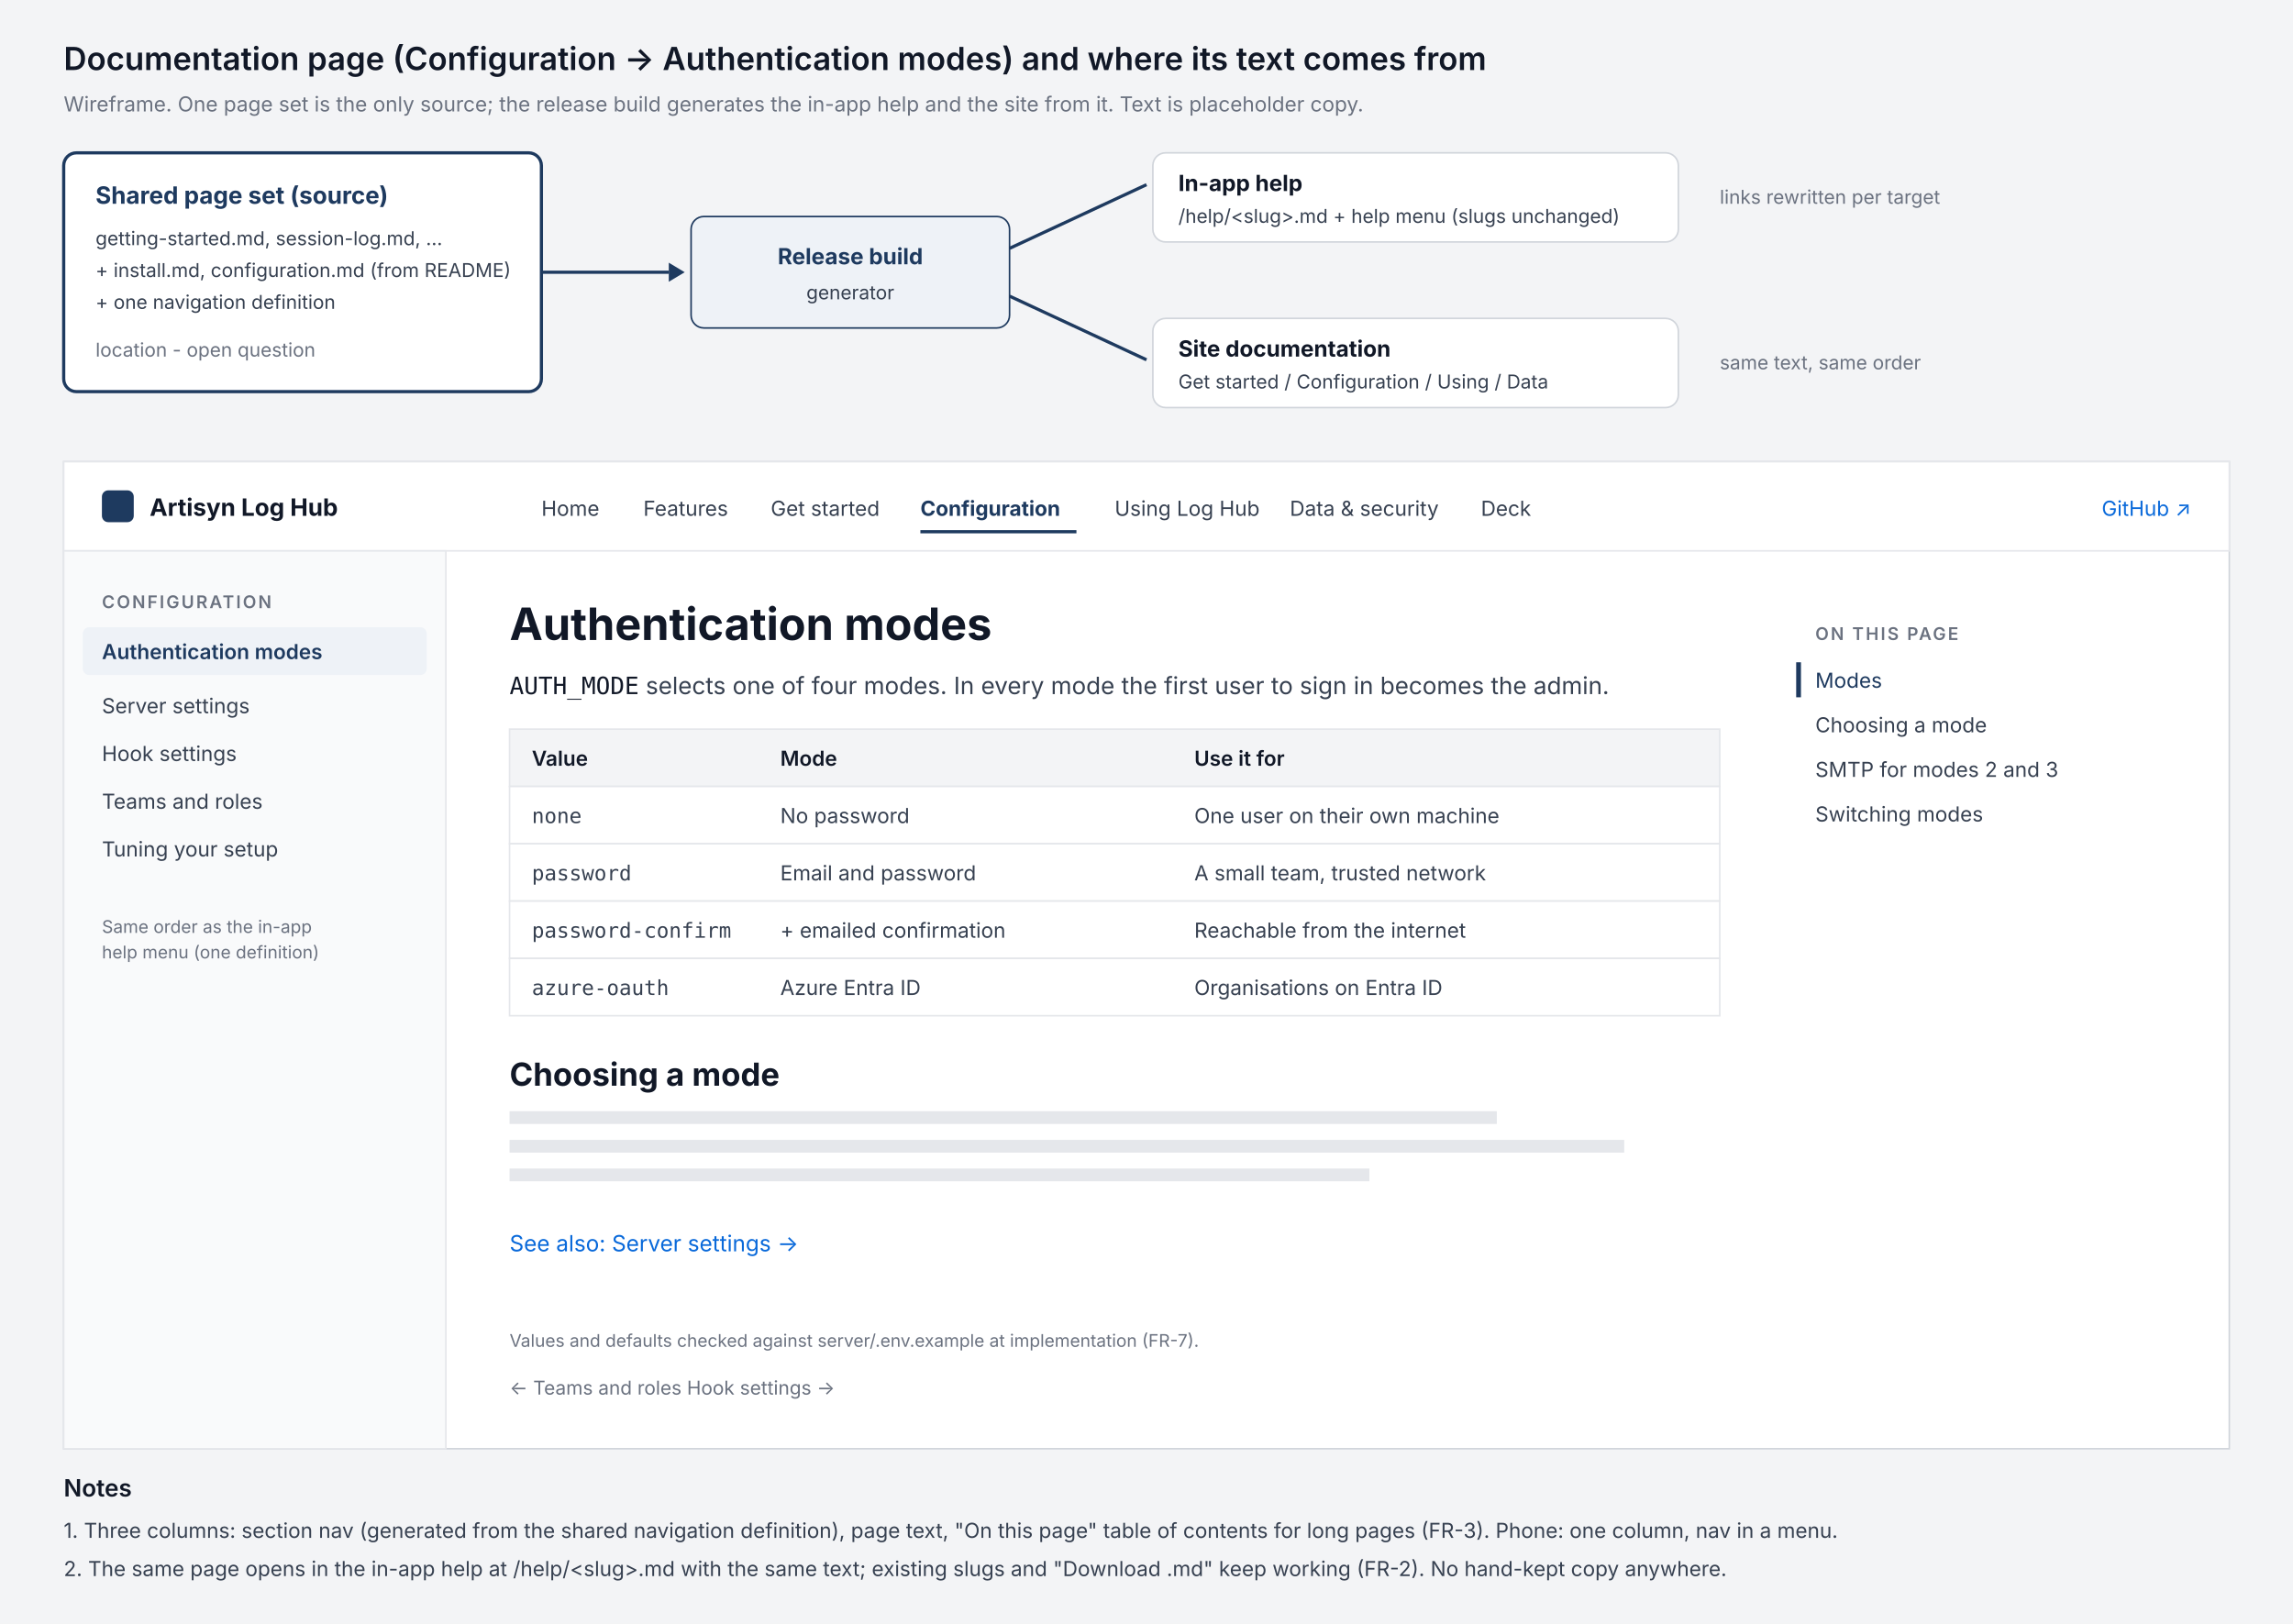
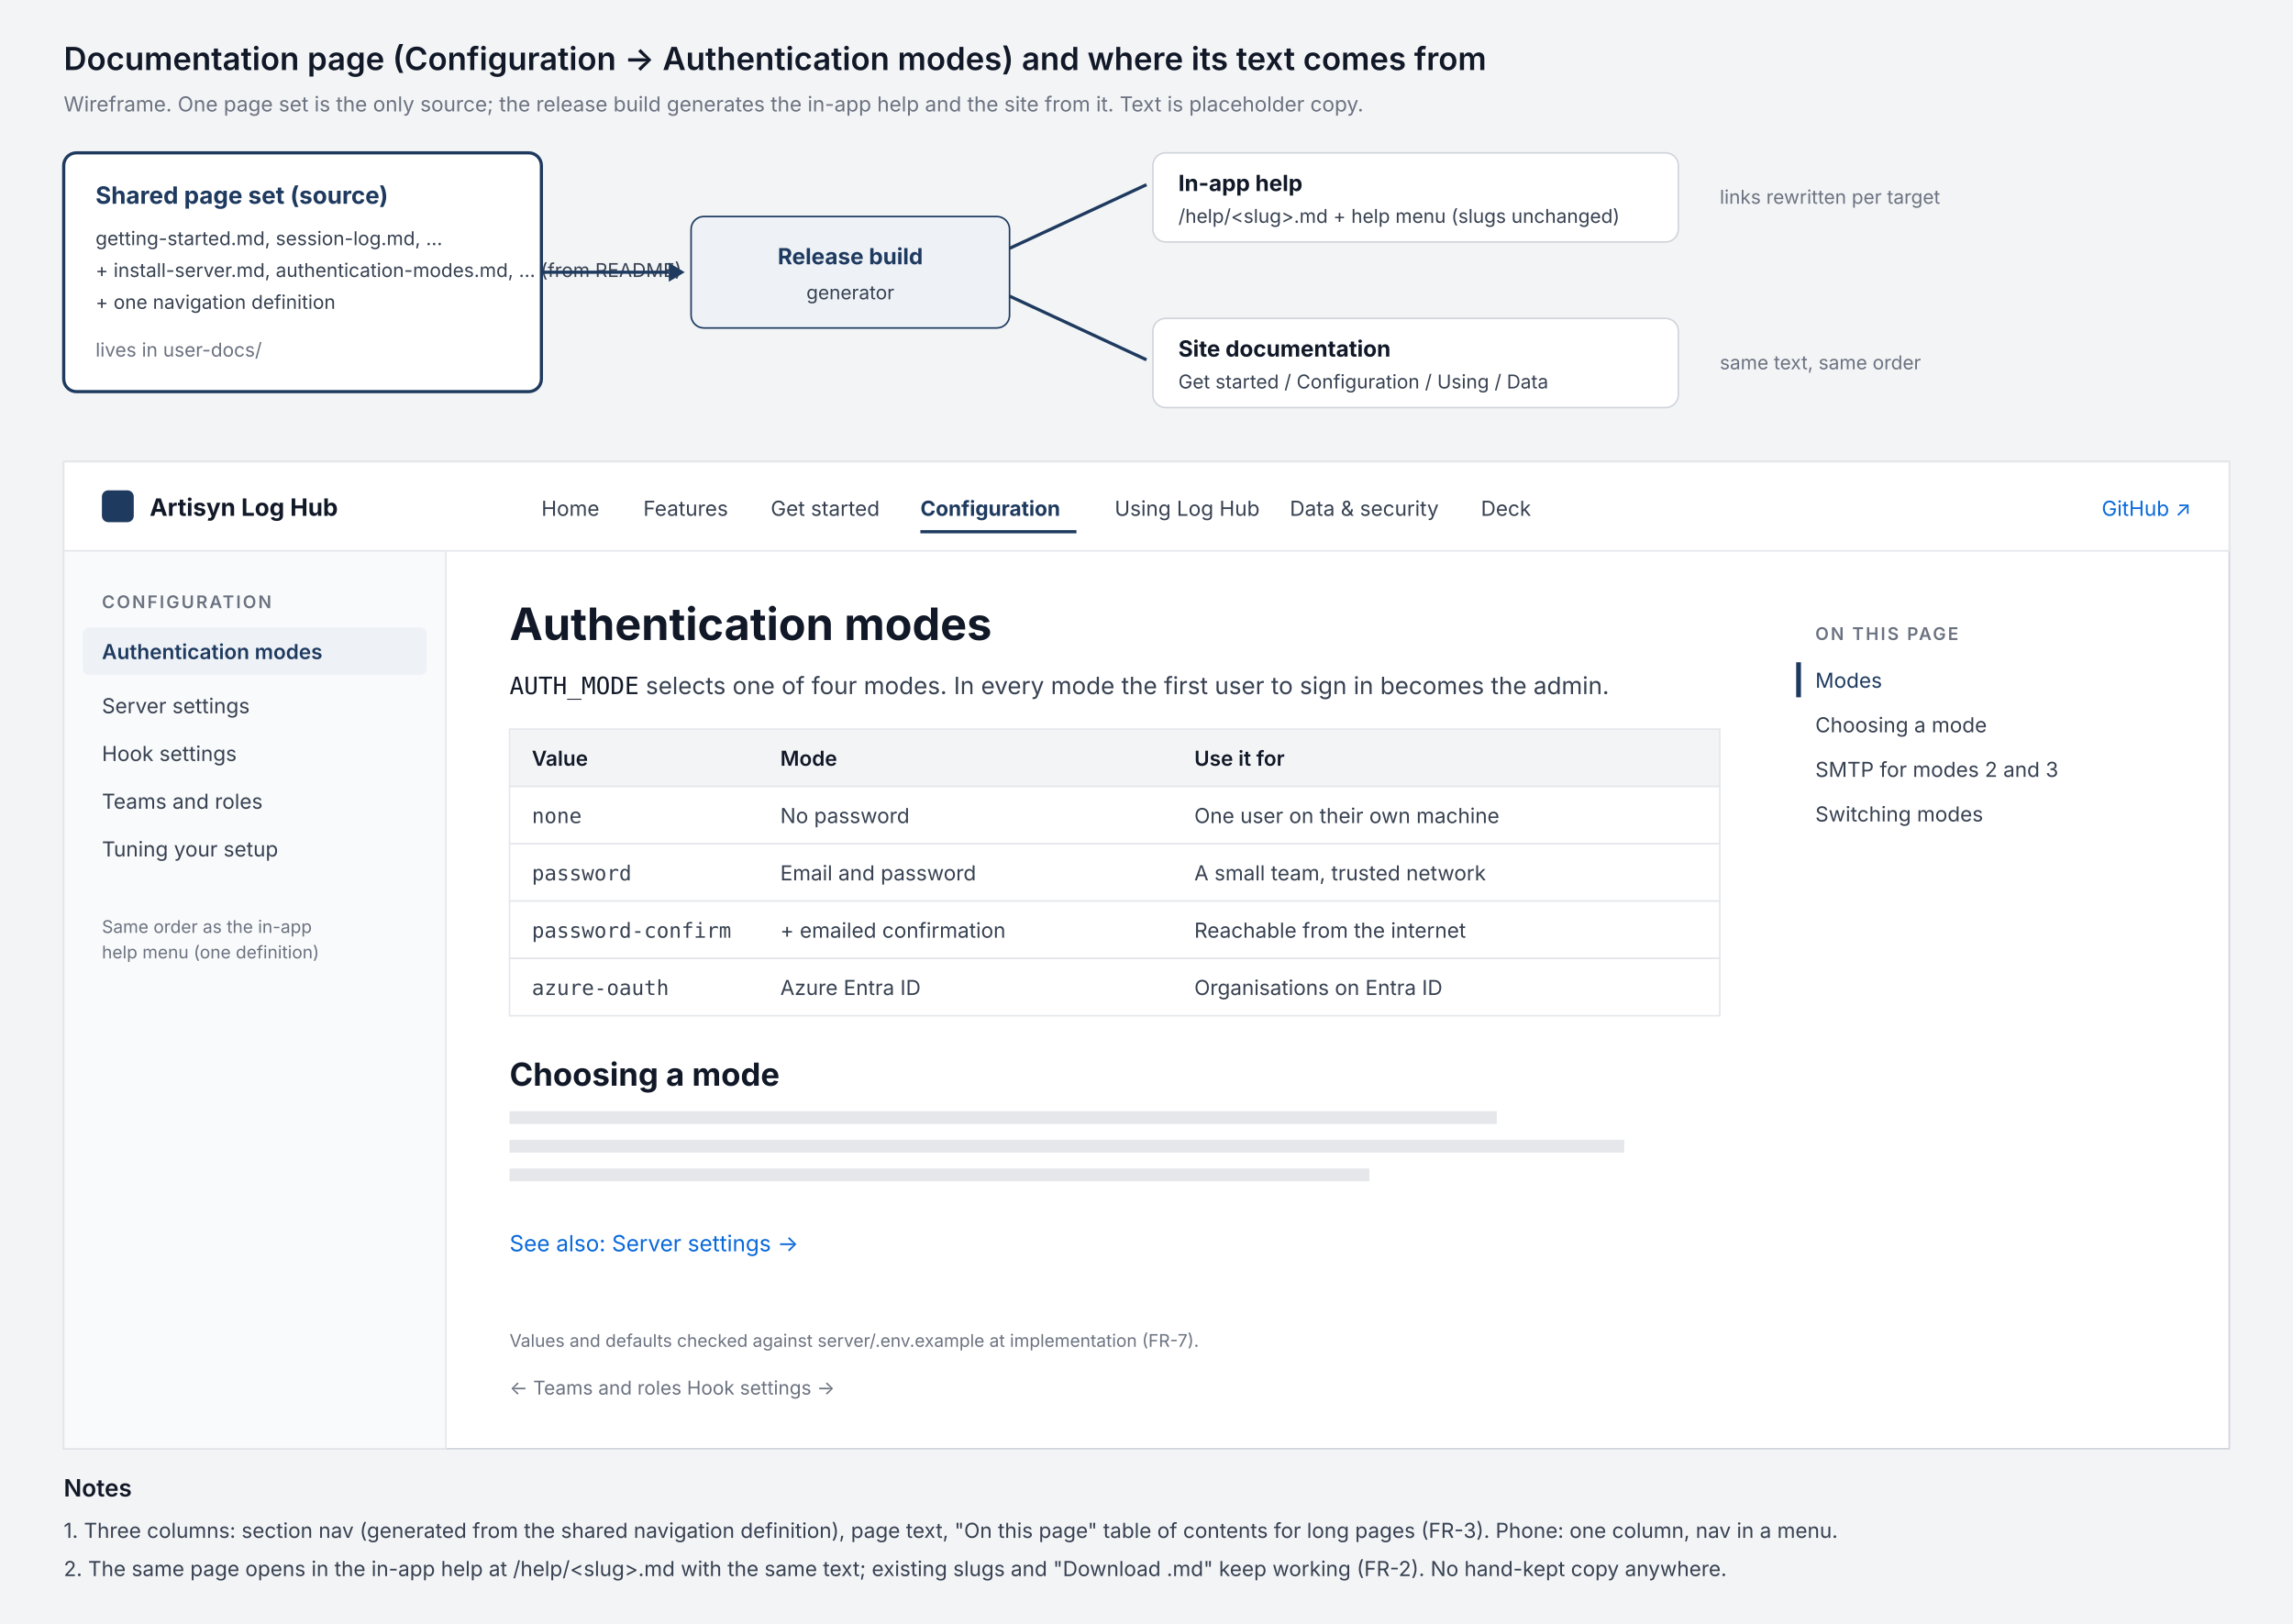
<svg xmlns="http://www.w3.org/2000/svg" width="1440" height="1020" viewBox="0 0 1440 1020" font-family="Inter, Segoe UI, Arial, sans-serif">
  <rect width="1440" height="1020" fill="#f3f4f6" />
  <text x="40" y="44" font-size="20" font-weight="600" fill="#111827">Documentation page (Configuration → Authentication modes) and where its text comes from</text>
  <text x="40" y="70" font-size="13" fill="#6b7280">Wireframe. One page set is the only source; the release build generates the in-app help and the site from it. Text is placeholder copy.</text>
  <g transform="translate(40,96)">
    <rect width="300" height="150" rx="8" fill="#ffffff" stroke="#1e3a5f" stroke-width="2" />
    <text x="20" y="32" font-size="15" font-weight="700" fill="#1e3a5f">Shared page set (source)</text>
    <g font-size="12" fill="#374151">
      <text x="20" y="58">getting-started.md, session-log.md, …</text>
-       <text x="20" y="78">+ install.md, configuration.md (from README)</text>
+       <text x="20" y="78">+ install-server.md, authentication-modes.md, … (from README)</text>
      <text x="20" y="98">+ one navigation definition</text>
-       <text x="20" y="128" fill="#6b7280">location - open question</text>
+       <text x="20" y="128" fill="#6b7280">lives in user-docs/</text>
    </g>
    <path d="M300 75 L380 75" stroke="#1e3a5f" stroke-width="2" />
    <path d="M380 69 L390 75 L380 81 Z" fill="#1e3a5f" />
    <rect x="394" y="40" width="200" height="70" rx="8" fill="#eef2f7" stroke="#1e3a5f" />
    <text x="494" y="70" font-size="14" font-weight="700" fill="#1e3a5f" text-anchor="middle">Release build</text>
    <text x="494" y="92" font-size="12" fill="#374151" text-anchor="middle">generator</text>
    <path d="M594 60 L680 20" stroke="#1e3a5f" stroke-width="2" />
    <path d="M594 90 L680 130" stroke="#1e3a5f" stroke-width="2" />
    <rect x="684" y="0" width="330" height="56" rx="8" fill="#ffffff" stroke="#d1d5db" />
    <text x="700" y="24" font-size="14" font-weight="700" fill="#111827">In-app help</text>
    <text x="700" y="44" font-size="12" fill="#374151">/help/&lt;slug&gt;.md + help menu (slugs unchanged)</text>
    <rect x="684" y="104" width="330" height="56" rx="8" fill="#ffffff" stroke="#d1d5db" />
    <text x="700" y="128" font-size="14" font-weight="700" fill="#111827">Site documentation</text>
    <text x="700" y="148" font-size="12" fill="#374151">Get started / Configuration / Using / Data</text>
    <text x="1040" y="32" font-size="12" fill="#6b7280">links rewritten per target</text>
    <text x="1040" y="136" font-size="12" fill="#6b7280">same text, same order</text>
  </g>
  <g transform="translate(40,290)">
    <rect width="1360" height="620" fill="#ffffff" stroke="#d1d5db" />
    <rect width="1360" height="56" fill="#ffffff" stroke="#e5e7eb" />
    <rect x="24" y="18" width="20" height="20" rx="4" fill="#1e3a5f" />
    <text x="54" y="34" font-size="15" font-weight="700" fill="#111827">Artisyn Log Hub</text>
    <g font-size="13" fill="#374151">
      <text x="300" y="34">Home</text>
      <text x="364" y="34">Features</text>
      <text x="444" y="34">Get started</text>
      <text x="538" y="34" font-weight="700" fill="#1e3a5f">Configuration</text>
      <line x1="538" y1="44" x2="636" y2="44" stroke="#1e3a5f" stroke-width="2" />
      <text x="660" y="34">Using Log Hub</text>
      <text x="770" y="34">Data &amp; security</text>
      <text x="890" y="34">Deck</text>
      <text x="1336" y="34" fill="#0969da" text-anchor="end">GitHub ↗</text>
    </g>
    <rect x="0" y="56" width="240" height="564" fill="#f9fafb" stroke="#e5e7eb" />
    <text x="24" y="92" font-size="11" font-weight="600" fill="#6b7280" letter-spacing="1.2">CONFIGURATION</text>
    <g font-size="13" fill="#374151">
      <rect x="12" y="104" width="216" height="30" rx="4" fill="#eef2f7" />
      <text x="24" y="124" font-weight="600" fill="#1e3a5f">Authentication modes</text>
      <text x="24" y="158">Server settings</text>
      <text x="24" y="188">Hook settings</text>
      <text x="24" y="218">Teams and roles</text>
      <text x="24" y="248">Tuning your setup</text>
    </g>
    <text x="24" y="296" font-size="11" fill="#6b7280">Same order as the in-app</text>
    <text x="24" y="312" font-size="11" fill="#6b7280">help menu (one definition)</text>
    <g transform="translate(280,56)">
      <text x="0" y="56" font-size="28" font-weight="700" fill="#111827">Authentication modes</text>
      <text x="0" y="90" font-size="15" fill="#374151">
        <tspan font-family="Consolas, monospace" fill="#111827">AUTH_MODE</tspan> selects one of four modes. In every mode the first user to sign in becomes the admin.</text>
      <rect x="0" y="112" width="760" height="36" fill="#f3f4f6" stroke="#e5e7eb" />
      <g font-size="13" font-weight="600" fill="#111827">
        <text x="14" y="135">Value</text>
        <text x="170" y="135">Mode</text>
        <text x="430" y="135">Use it for</text>
      </g>
      <g font-size="13" fill="#374151">
        <rect x="0" y="148" width="760" height="36" fill="#ffffff" stroke="#e5e7eb" />
        <text x="14" y="171" font-family="Consolas, monospace">none</text>
        <text x="170" y="171">No password</text>
        <text x="430" y="171">One user on their own machine</text>
        <rect x="0" y="184" width="760" height="36" fill="#ffffff" stroke="#e5e7eb" />
        <text x="14" y="207" font-family="Consolas, monospace">password</text>
        <text x="170" y="207">Email and password</text>
        <text x="430" y="207">A small team, trusted network</text>
        <rect x="0" y="220" width="760" height="36" fill="#ffffff" stroke="#e5e7eb" />
        <text x="14" y="243" font-family="Consolas, monospace">password-confirm</text>
        <text x="170" y="243">+ emailed confirmation</text>
        <text x="430" y="243">Reachable from the internet</text>
        <rect x="0" y="256" width="760" height="36" fill="#ffffff" stroke="#e5e7eb" />
        <text x="14" y="279" font-family="Consolas, monospace">azure-oauth</text>
        <text x="170" y="279">Azure Entra ID</text>
        <text x="430" y="279">Organisations on Entra ID</text>
      </g>
      <text x="0" y="336" font-size="20" font-weight="700" fill="#111827">Choosing a mode</text>
      <rect x="0" y="352" width="620" height="8" fill="#e5e7eb" />
      <rect x="0" y="370" width="700" height="8" fill="#e5e7eb" />
      <rect x="0" y="388" width="540" height="8" fill="#e5e7eb" />
      <text x="0" y="440" font-size="14" fill="#0969da">See also: Server settings →</text>
      <text x="0" y="500" font-size="11" fill="#6b7280">Values and defaults checked against server/.env.example at implementation (FR-7).</text>
      <text x="0" y="530" font-size="12" fill="#6b7280">← Teams and roles                                                                                            Hook settings →</text>
    </g>
    <g transform="translate(1100,56)">
      <text x="0" y="56" font-size="11" font-weight="600" fill="#6b7280" letter-spacing="1.2">ON THIS PAGE</text>
      <rect x="-12" y="70" width="3" height="22" fill="#1e3a5f" />
      <g font-size="13" fill="#374151">
        <text x="0" y="86" fill="#1e3a5f">Modes</text>
        <text x="0" y="114">Choosing a mode</text>
        <text x="0" y="142">SMTP for modes 2 and 3</text>
        <text x="0" y="170">Switching modes</text>
      </g>
    </g>
  </g>
  <g transform="translate(40,940)" font-size="13" fill="#374151">
    <text font-size="15" font-weight="600" fill="#111827">Notes</text>
    <text y="26">1. Three columns: section nav (generated from the shared navigation definition), page text, "On this page" table of contents for long pages (FR-3). Phone: one column, nav in a menu.</text>
    <text y="50">2. The same page opens in the in-app help at /help/&lt;slug&gt;.md with the same text; existing slugs and "Download .md" keep working (FR-2). No hand-kept copy anywhere.</text>
  </g>
</svg>
